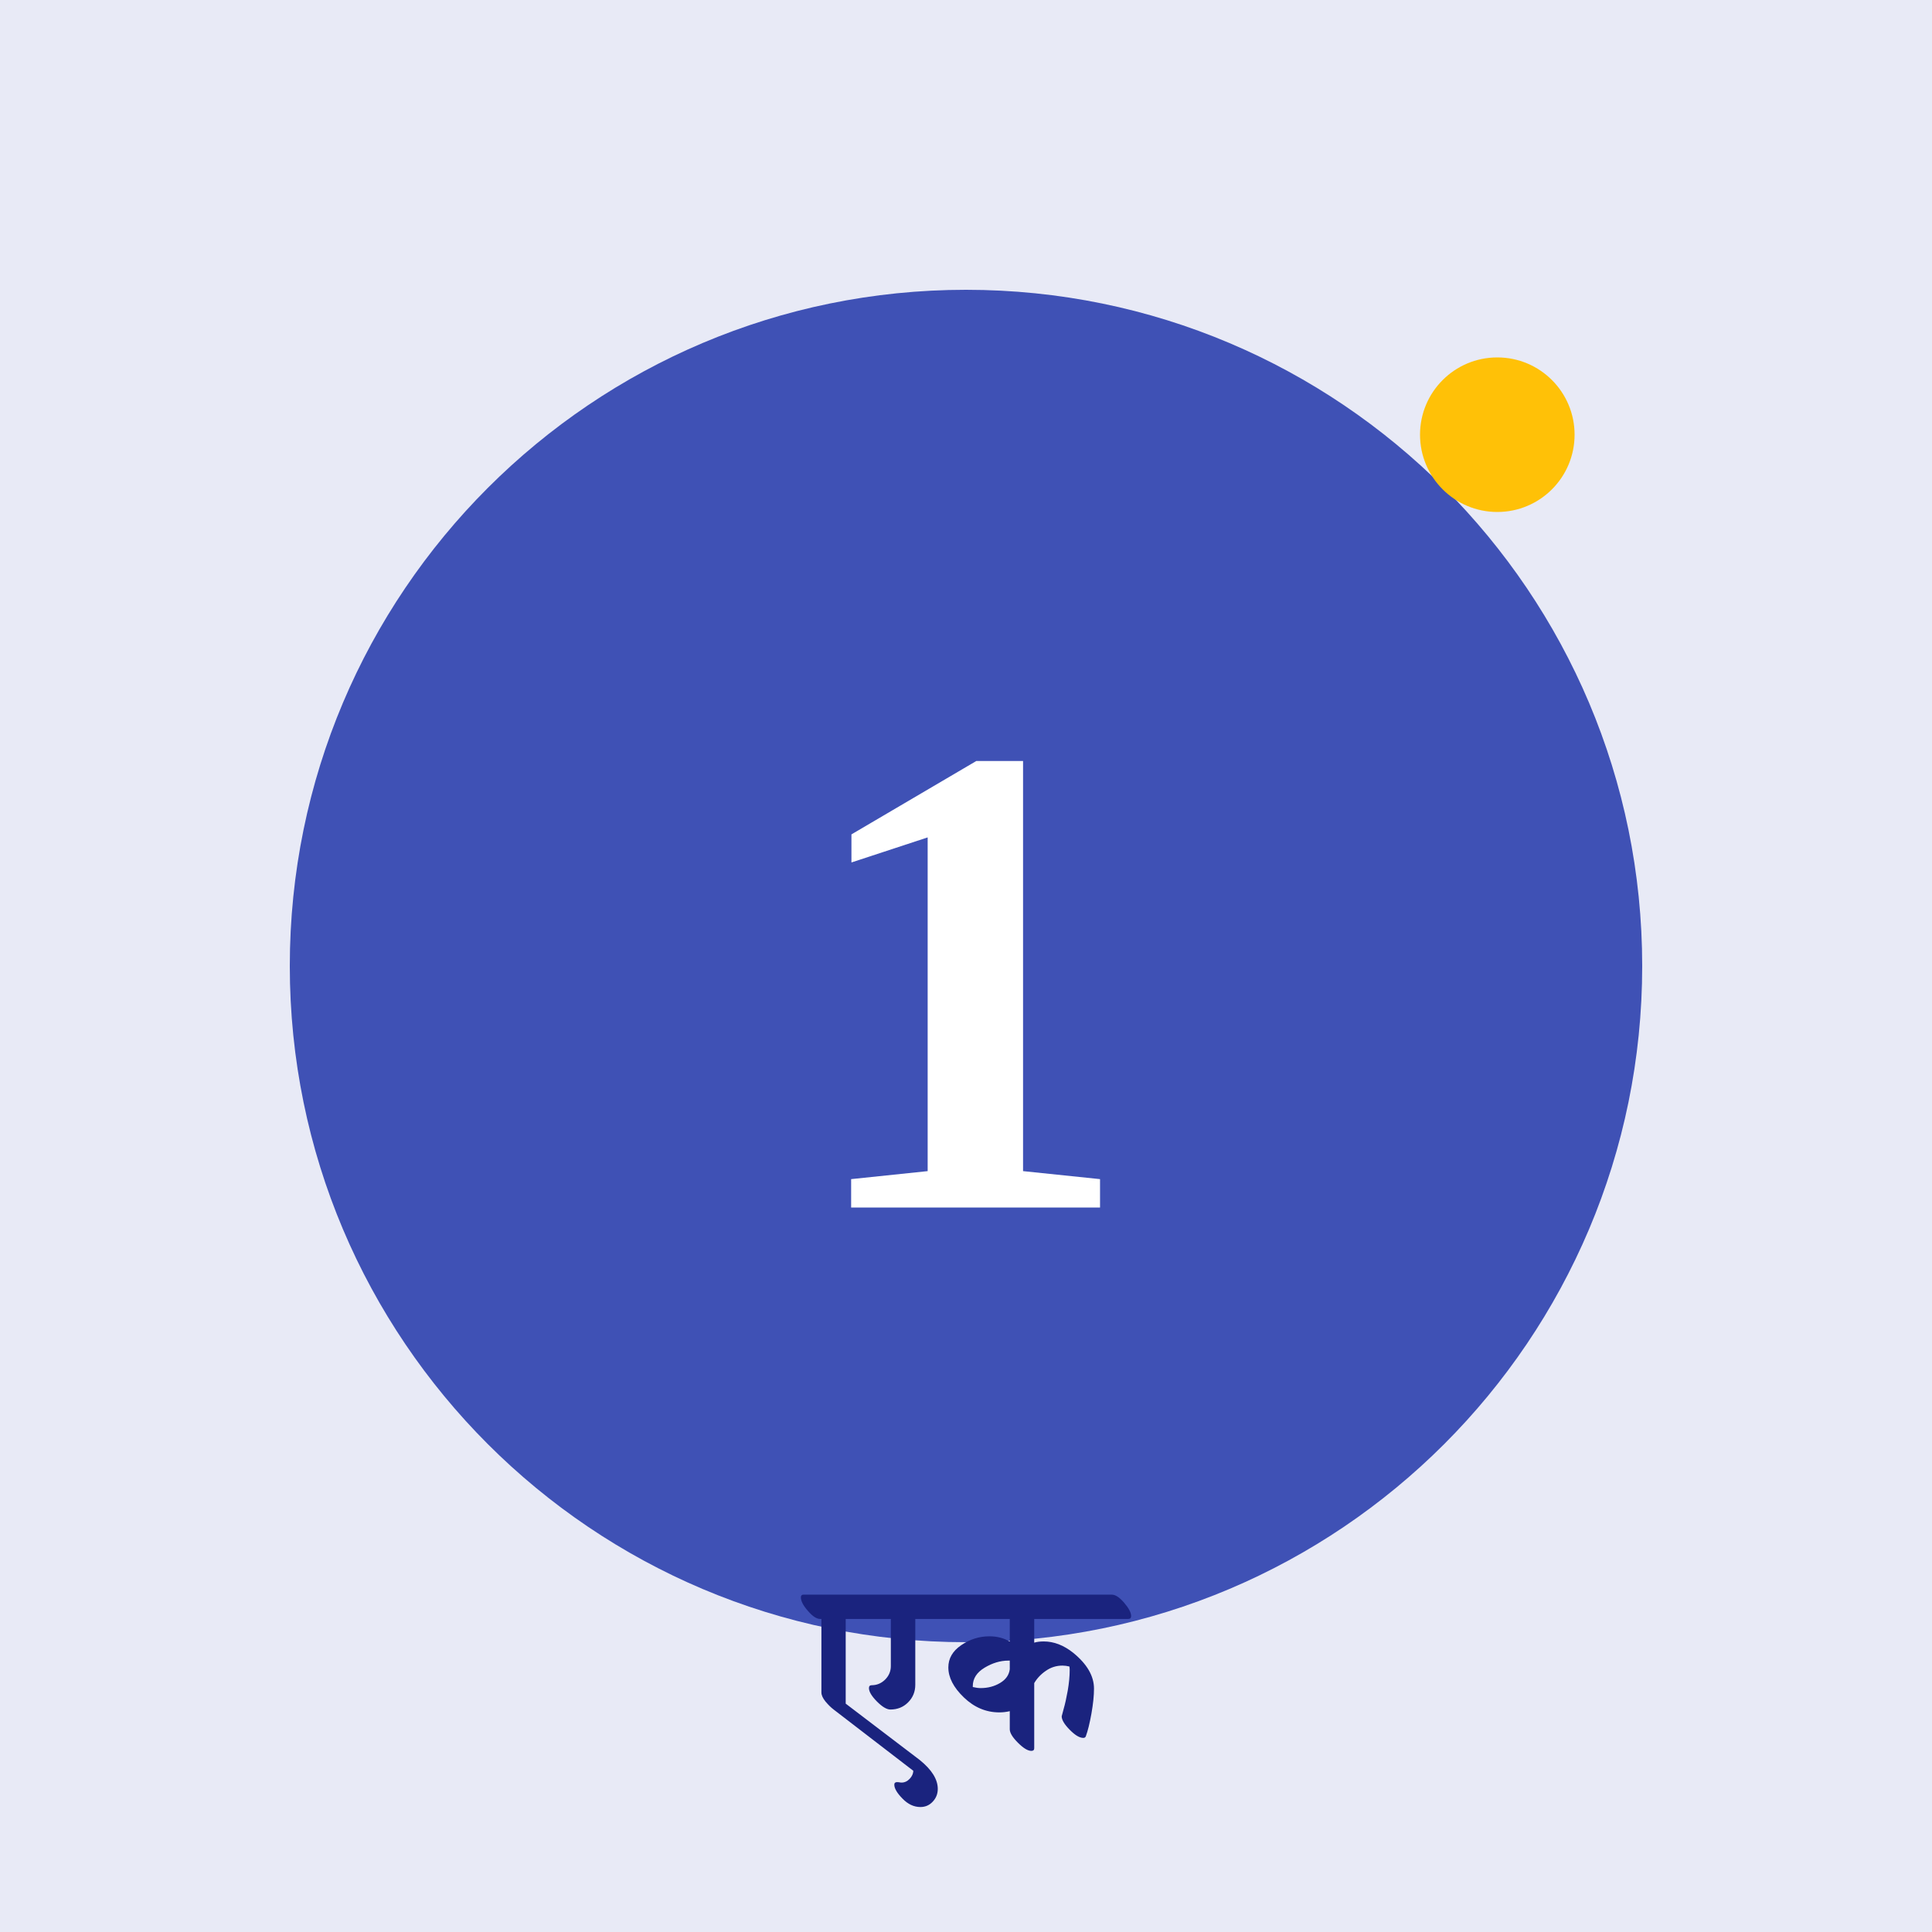
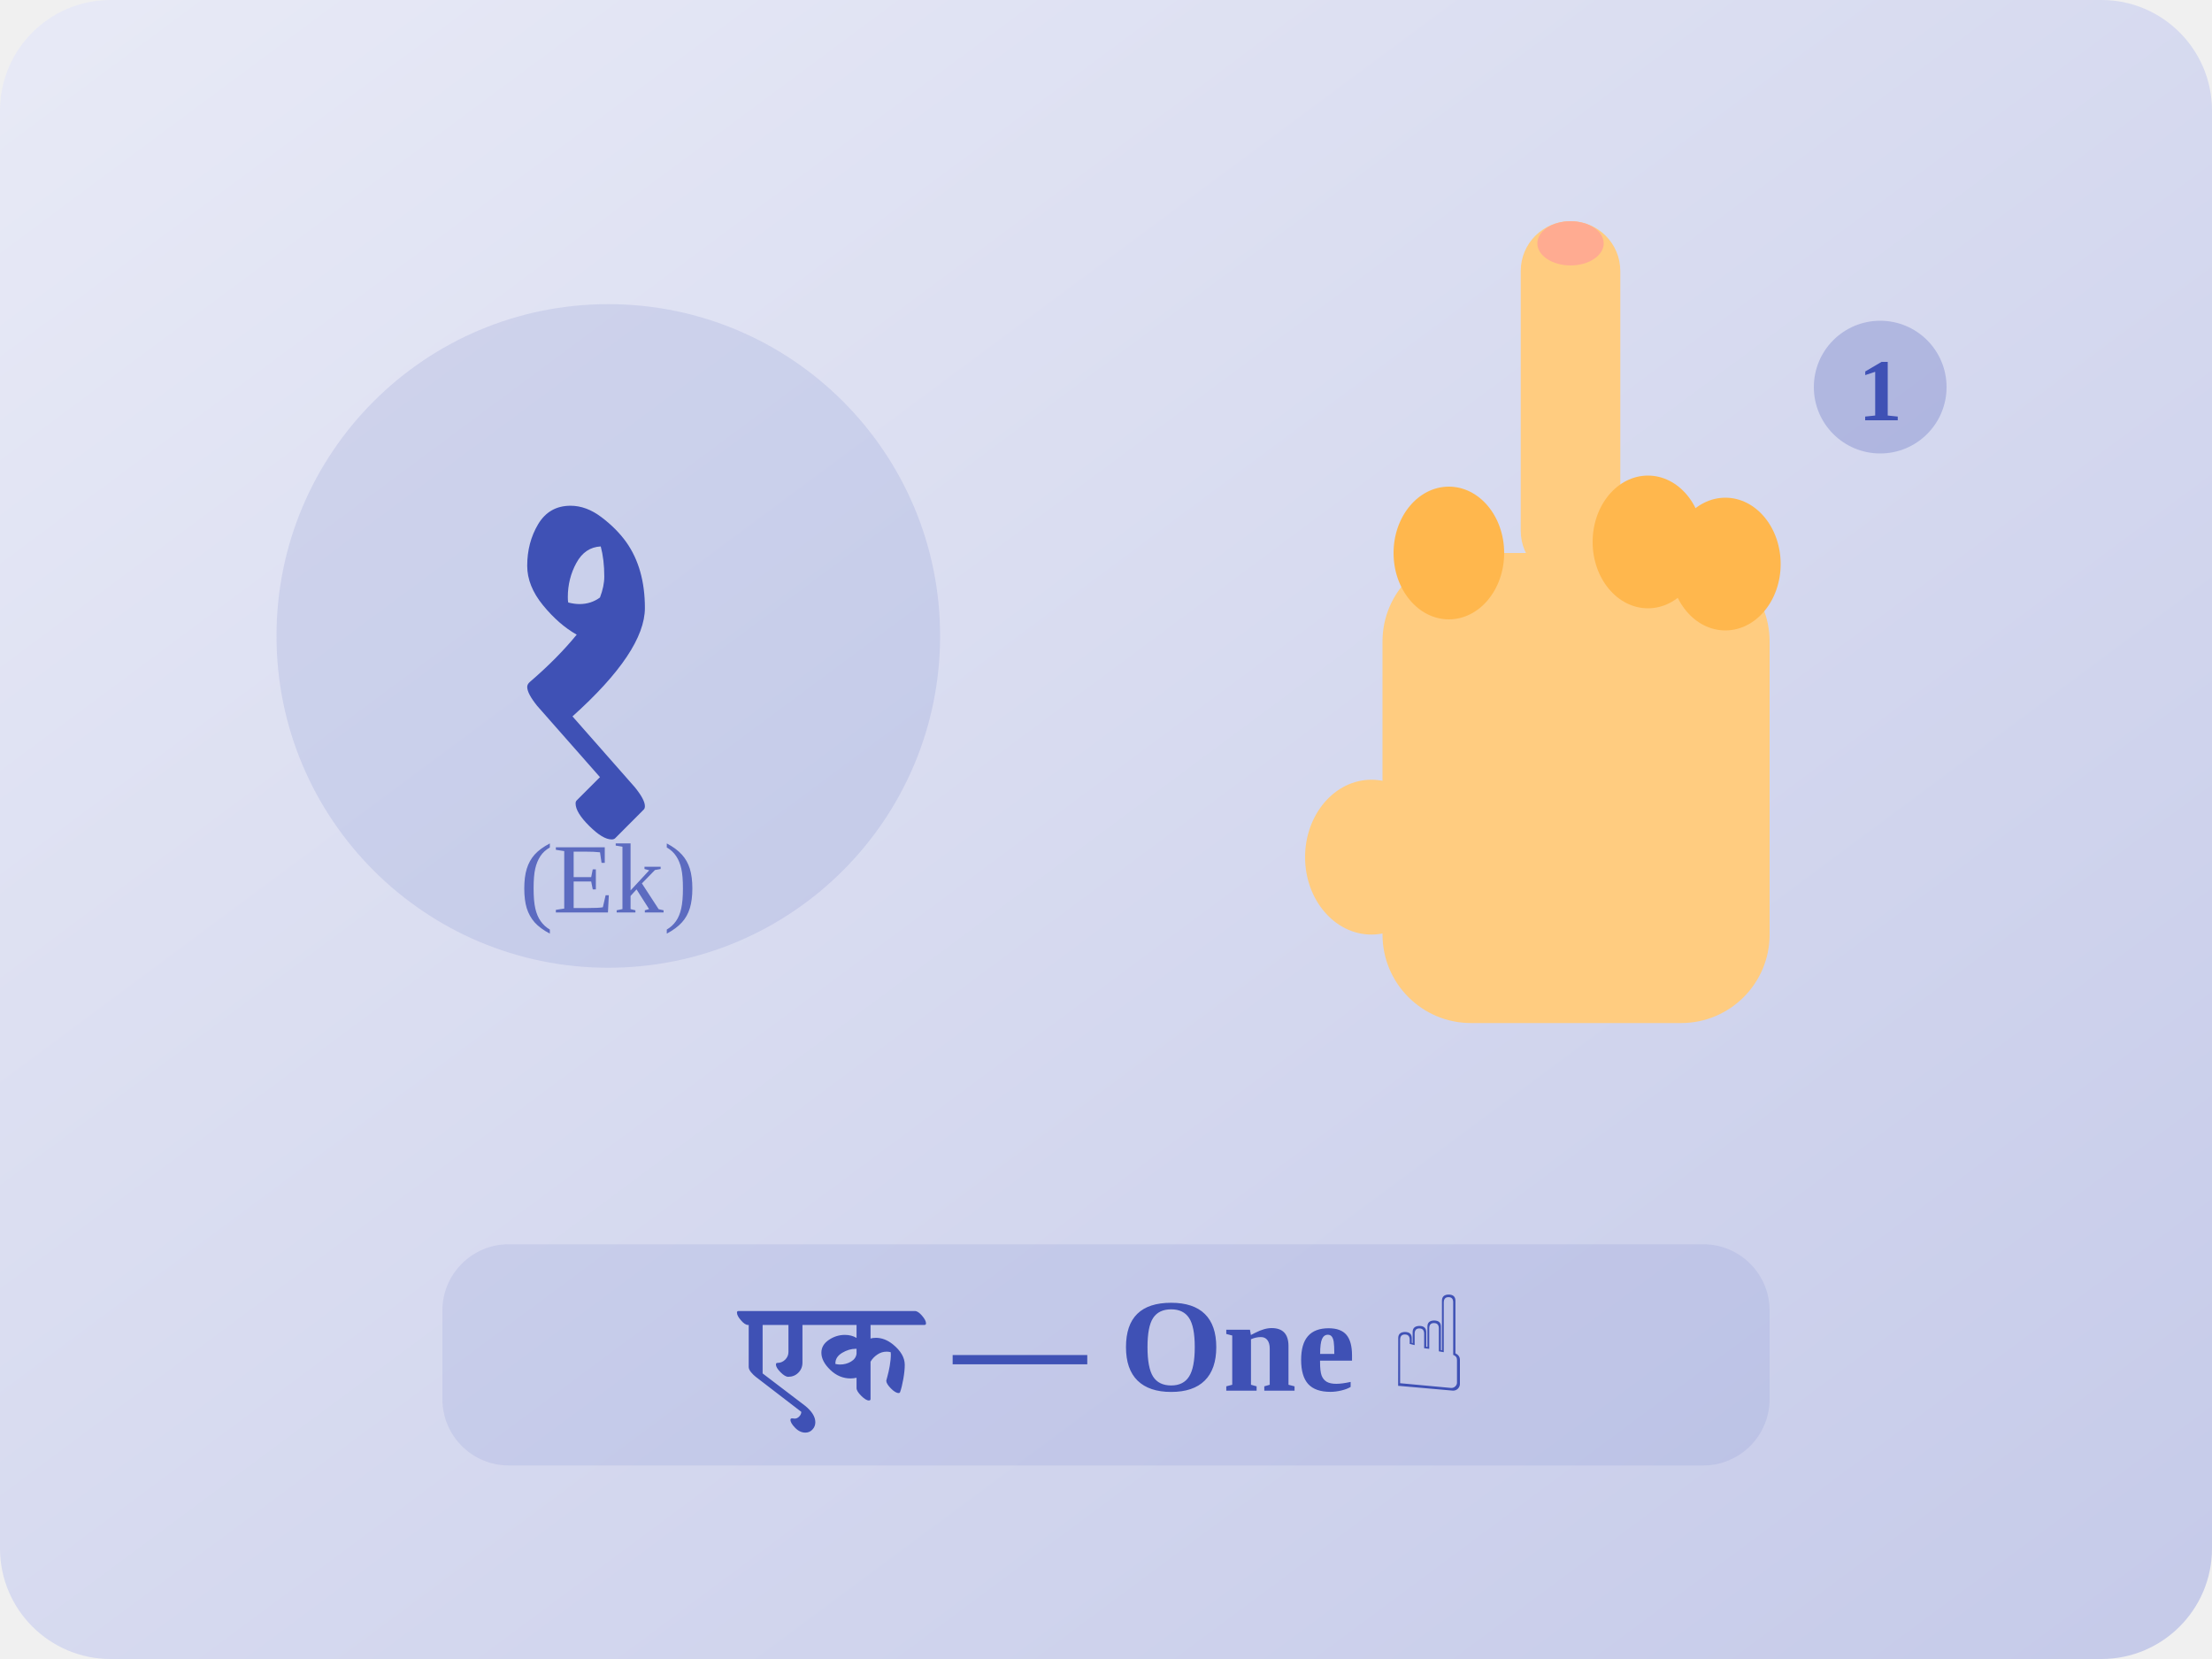
- <svg xmlns="http://www.w3.org/2000/svg" viewBox="0 0 200 200">
-   <rect width="200" height="200" fill="#E8EAF6" />
-   <circle cx="100" cy="100" r="70" fill="#3F51B5" />
-   <text x="100" y="125" font-size="70" font-weight="bold" text-anchor="middle" fill="#fff">1</text>
-   <circle cx="155" cy="45" r="8" fill="#FFC107" />
-   <text x="100" y="180" font-size="24" font-weight="bold" text-anchor="middle" fill="#1A237E">एक</text>
+ <svg xmlns="http://www.w3.org/2000/svg" viewBox="0 0 400 300">
+   <defs>
+     <linearGradient id="bg" x1="0%" y1="0%" x2="100%" y2="100%">
+       <stop offset="0%" style="stop-color:#E8EAF6" />
+       <stop offset="100%" style="stop-color:#C5CAE9" />
+     </linearGradient>
+   </defs>
+   <rect width="400" height="300" rx="20" fill="url(#bg)" />
+   <circle cx="110" cy="115" r="60" fill="#3F51B5" opacity="0.12" />
+   <text x="110" y="135" text-anchor="middle" font-size="70" font-weight="bold" fill="#3F51B5">१</text>
+   <text x="110" y="165" text-anchor="middle" font-size="18" fill="#5C6BC0">(Ek)</text>
+   <rect x="250" y="100" width="70" height="85" rx="16" fill="#FFCC80" />
+   <ellipse cx="248" cy="155" rx="12" ry="14" fill="#FFCC80" />
+   <rect x="275" y="40" width="18" height="65" rx="9" fill="#FFCC80" />
+   <ellipse cx="262" cy="100" rx="10" ry="12" fill="#FFB74D" />
+   <ellipse cx="298" cy="98" rx="10" ry="12" fill="#FFB74D" />
+   <ellipse cx="312" cy="102" rx="10" ry="12" fill="#FFB74D" />
+   <rect x="278" y="40" width="12" height="8" rx="6" fill="#FFAB91" />
+   <circle cx="340" cy="70" r="12" fill="#3F51B5" opacity="0.25" />
+   <text x="340" y="76" text-anchor="middle" font-size="16" font-weight="bold" fill="#3F51B5">1</text>
+   <rect x="80" y="225" width="240" height="40" rx="12" fill="#3F51B5" opacity="0.1" />
+   <text x="200" y="252" text-anchor="middle" font-size="24" font-weight="bold" fill="#3F51B5">एक — One ☝️</text>
</svg>
